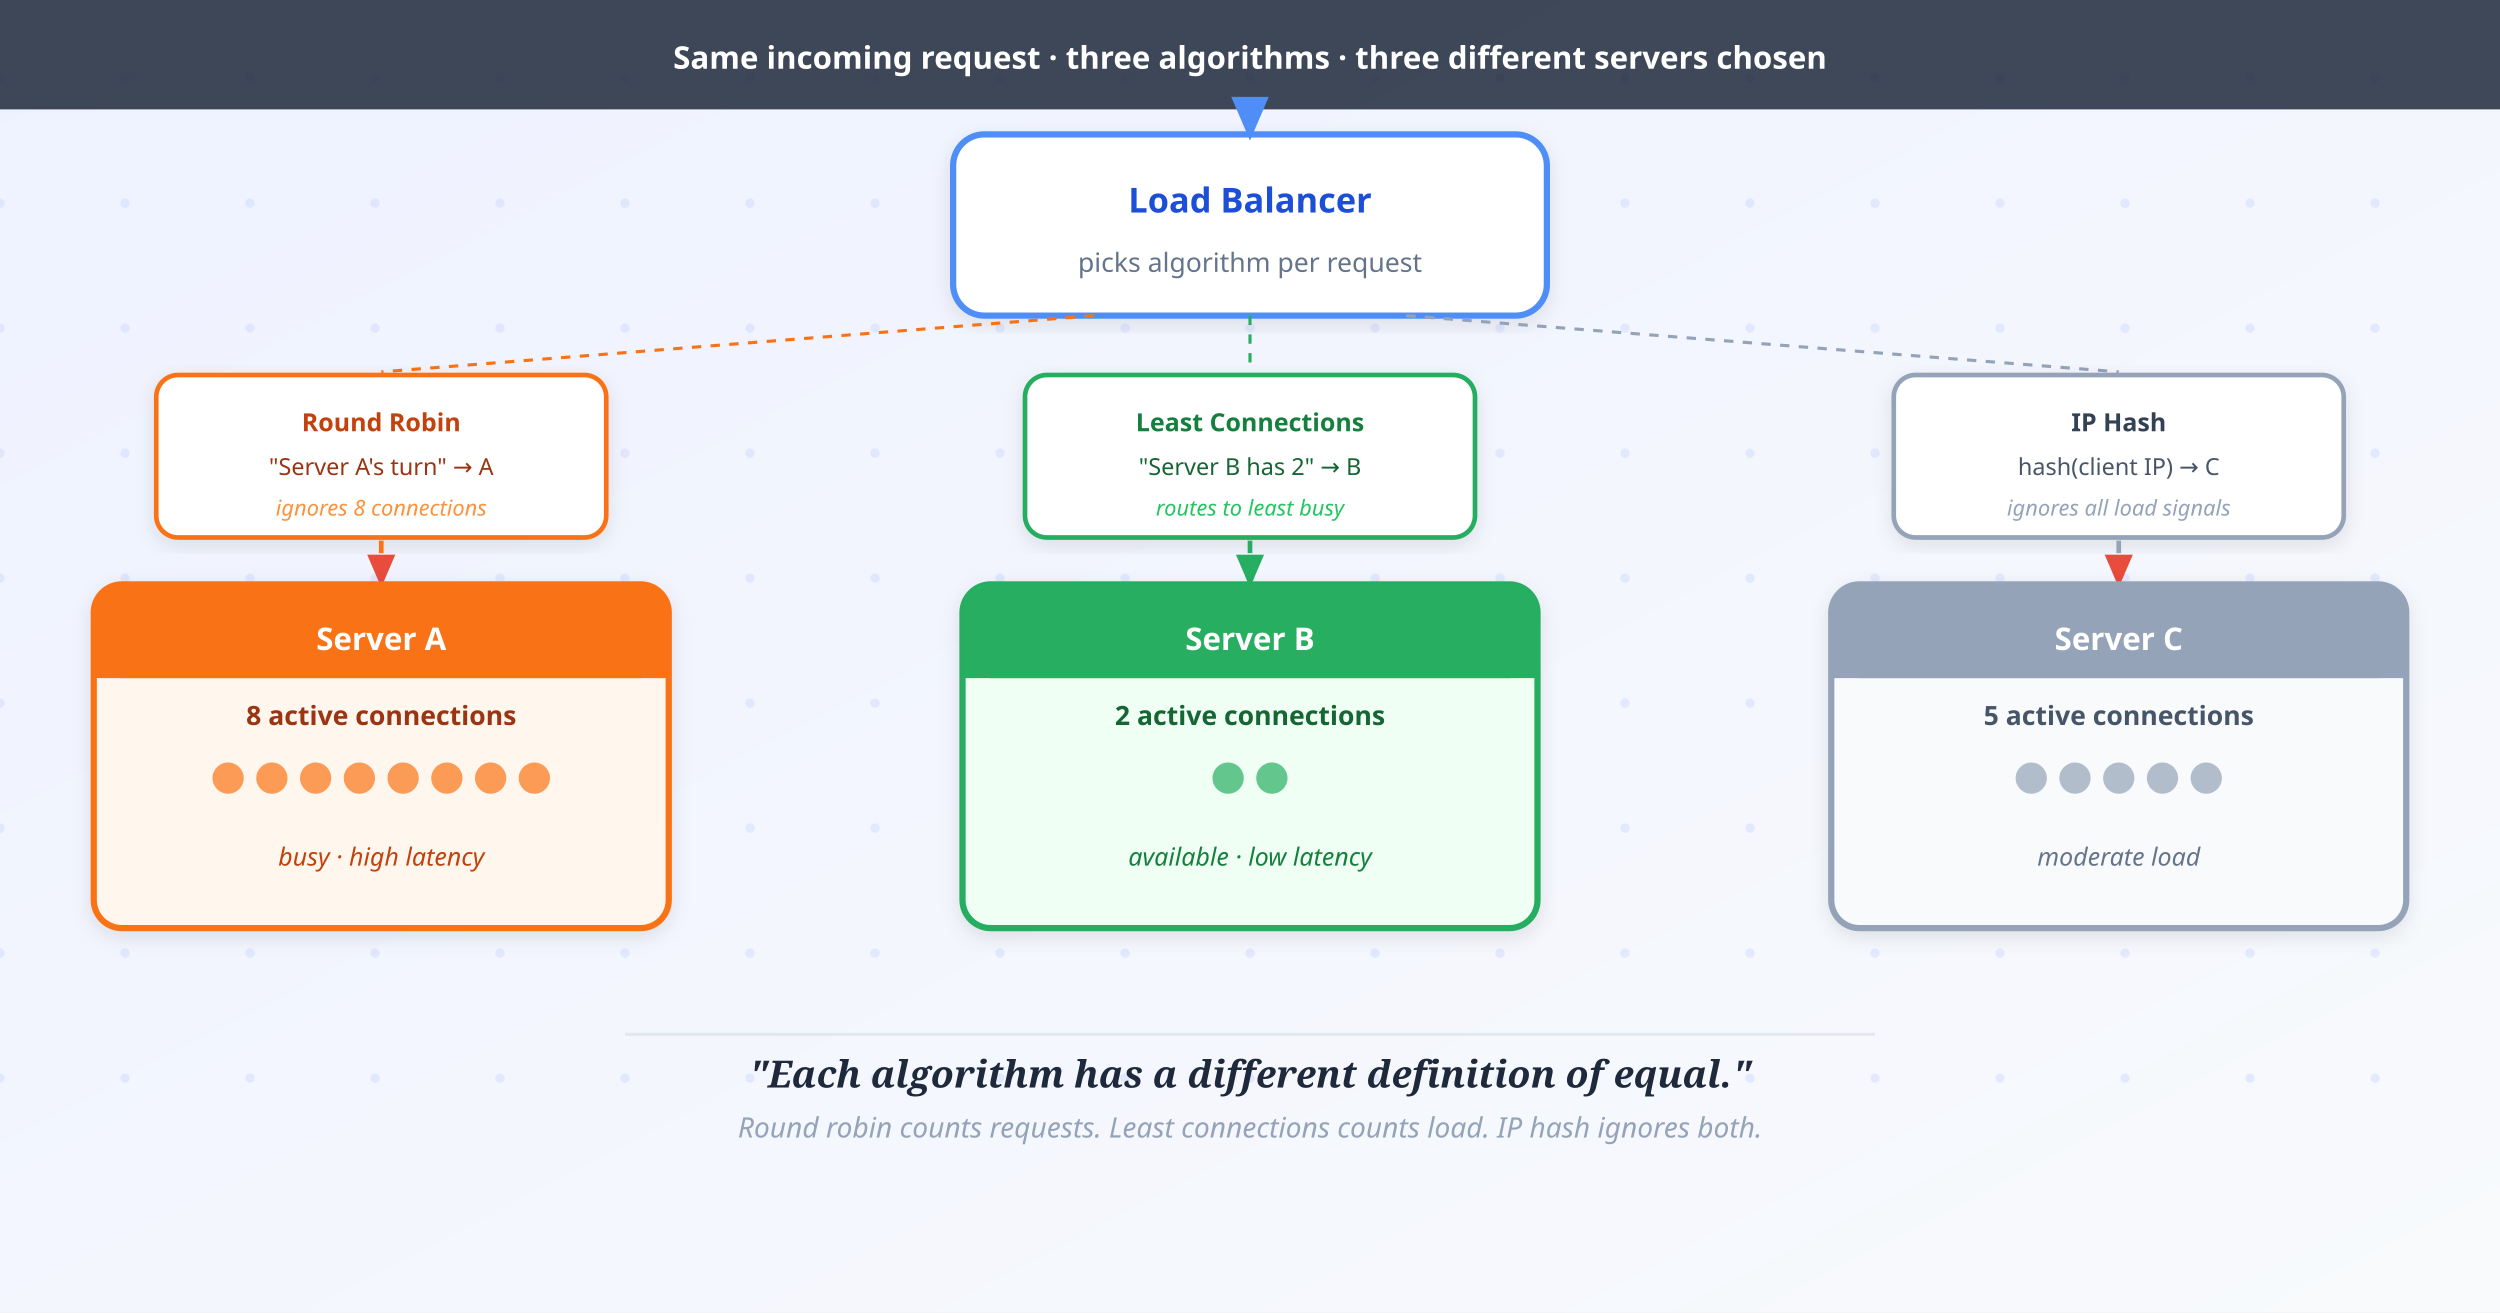
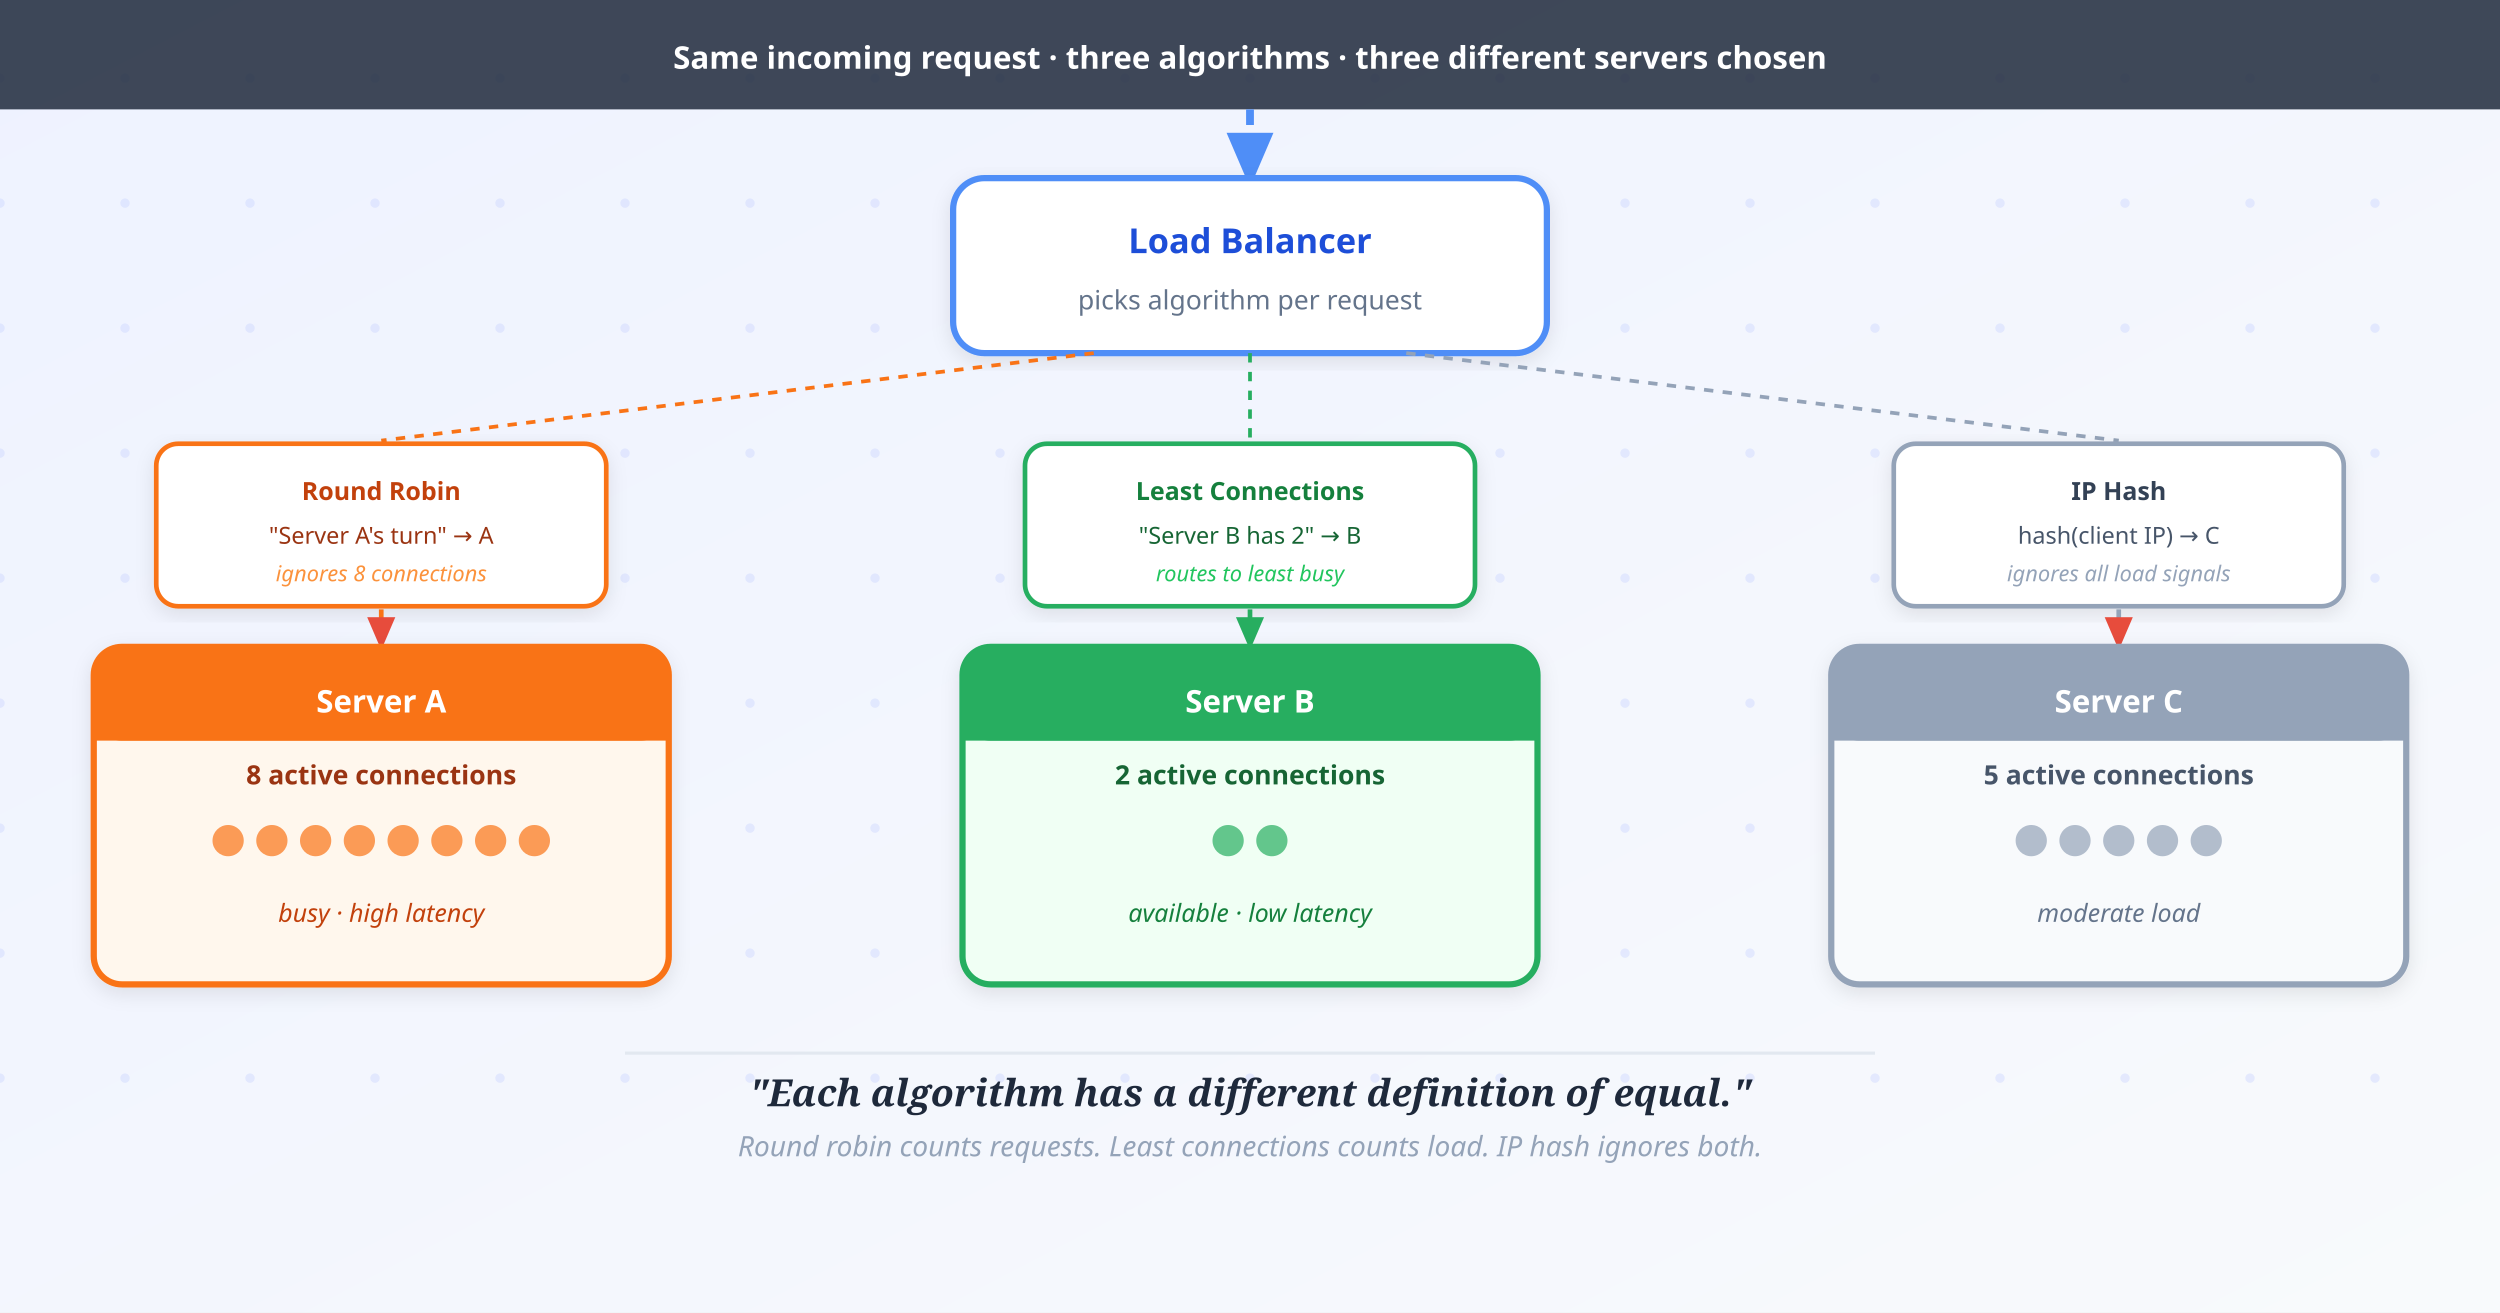
<svg xmlns="http://www.w3.org/2000/svg" width="800" height="420" viewBox="0 -25 800 420" font-family="'Segoe UI',system-ui,sans-serif">
  <defs>
    <style>
      @keyframes dash { to { stroke-dashoffset: -20; } }
      .flow { animation: dash 1.6s linear infinite; }
    </style>
    <linearGradient id="bg" x1="0" y1="0" x2="1" y2="1" gradientUnits="objectBoundingBox">
      <stop offset="0%" stop-color="#eef2ff" />
      <stop offset="100%" stop-color="#f8fafc" />
    </linearGradient>
    <filter id="shadow">
      <feDropShadow dx="0" dy="2" stdDeviation="3" flood-color="#00000018" />
    </filter>
    <marker id="mb" markerWidth="7" markerHeight="7" refX="5" refY="3" orient="auto">
      <path d="M0,0 L0,6 L7,3 z" fill="#4f8ef7" />
    </marker>
    <marker id="mg" markerWidth="7" markerHeight="7" refX="5" refY="3" orient="auto">
      <path d="M0,0 L0,6 L7,3 z" fill="#27ae60" />
    </marker>
    <marker id="mr" markerWidth="7" markerHeight="7" refX="5" refY="3" orient="auto">
      <path d="M0,0 L0,6 L7,3 z" fill="#e74c3c" />
    </marker>
  </defs>
  <rect x="0" y="-25" width="800" height="420" fill="url(#bg)" />
  <g fill="#c7d2fe" opacity="0.4">
    <g id="dc">
      <circle cx="0" cy="0" r="1.5" />
      <circle cx="0" cy="40" r="1.5" />
      <circle cx="0" cy="80" r="1.5" />
      <circle cx="0" cy="120" r="1.5" />
      <circle cx="0" cy="160" r="1.5" />
      <circle cx="0" cy="200" r="1.5" />
      <circle cx="0" cy="240" r="1.5" />
      <circle cx="0" cy="280" r="1.5" />
      <circle cx="0" cy="320" r="1.5" />
    </g>
    <use href="#dc" x="40" />
    <use href="#dc" x="80" />
    <use href="#dc" x="120" />
    <use href="#dc" x="160" />
    <use href="#dc" x="200" />
    <use href="#dc" x="240" />
    <use href="#dc" x="280" />
    <use href="#dc" x="320" />
    <use href="#dc" x="360" />
    <use href="#dc" x="400" />
    <use href="#dc" x="440" />
    <use href="#dc" x="480" />
    <use href="#dc" x="520" />
    <use href="#dc" x="560" />
    <use href="#dc" x="600" />
    <use href="#dc" x="640" />
    <use href="#dc" x="680" />
    <use href="#dc" x="720" />
    <use href="#dc" x="760" />
  </g>
  <rect x="0" y="-25" width="800" height="35" fill="#1e293b" opacity="0.85" />
  <text x="400" y="-3" text-anchor="middle" fill="white" font-size="10" font-weight="700">Same incoming request · three algorithms · three different servers chosen</text>
-   <rect x="305" y="18" width="190" height="58" rx="10" fill="white" stroke="#4f8ef7" stroke-width="2" filter="url(#shadow)" />
-   <text x="400" y="43" text-anchor="middle" fill="#1d4ed8" font-size="11" font-weight="700">Load Balancer</text>
-   <text x="400" y="62" text-anchor="middle" fill="#64748b" font-size="8.5">picks algorithm per request</text>
-   <line x1="400" y1="10" x2="400" y2="16" stroke="#4f8ef7" stroke-width="2" stroke-dasharray="4 2" class="flow" marker-end="url(#mb)" />
-   <line x1="350" y1="76" x2="122" y2="94" stroke="#f97316" stroke-width="1" stroke-dasharray="3 3" />
-   <line x1="400" y1="76" x2="400" y2="94" stroke="#27ae60" stroke-width="1" stroke-dasharray="3 3" />
-   <line x1="450" y1="76" x2="678" y2="94" stroke="#94a3b8" stroke-width="1" stroke-dasharray="3 3" />
-   <rect x="50" y="95" width="144" height="52" rx="7" fill="white" stroke="#f97316" stroke-width="1.5" filter="url(#shadow)" />
-   <text x="122" y="113" text-anchor="middle" fill="#c2410c" font-size="8" font-weight="700">Round Robin</text>
-   <text x="122" y="127" text-anchor="middle" fill="#9a3412" font-size="7.5">"Server A's turn" → A</text>
-   <text x="122" y="140" text-anchor="middle" fill="#fb923c" font-size="7" font-style="italic">ignores 8 connections</text>
-   <rect x="328" y="95" width="144" height="52" rx="7" fill="white" stroke="#27ae60" stroke-width="1.5" filter="url(#shadow)" />
-   <text x="400" y="113" text-anchor="middle" fill="#15803d" font-size="8" font-weight="700">Least Connections</text>
-   <text x="400" y="127" text-anchor="middle" fill="#166534" font-size="7.5">"Server B has 2" → B</text>
-   <text x="400" y="140" text-anchor="middle" fill="#22c55e" font-size="7" font-style="italic">routes to least busy</text>
-   <rect x="606" y="95" width="144" height="52" rx="7" fill="white" stroke="#94a3b8" stroke-width="1.5" filter="url(#shadow)" />
-   <text x="678" y="113" text-anchor="middle" fill="#334155" font-size="8" font-weight="700">IP Hash</text>
-   <text x="678" y="127" text-anchor="middle" fill="#475569" font-size="7.5">hash(client IP) → C</text>
-   <text x="678" y="140" text-anchor="middle" fill="#94a3b8" font-size="7" font-style="italic">ignores all load signals</text>
-   <line x1="122" y1="148" x2="122" y2="160" stroke="#f97316" stroke-width="1.5" stroke-dasharray="4 3" marker-end="url(#mr)" />
-   <line x1="400" y1="148" x2="400" y2="160" stroke="#27ae60" stroke-width="1.5" stroke-dasharray="4 3" marker-end="url(#mg)" />
-   <line x1="678" y1="148" x2="678" y2="160" stroke="#94a3b8" stroke-width="1.5" stroke-dasharray="4 3" marker-end="url(#mr)" />
-   <rect x="30" y="162" width="184" height="110" rx="9" fill="#fff7ed" stroke="#f97316" stroke-width="2" filter="url(#shadow)" />
-   <rect x="30" y="162" width="184" height="30" rx="9" fill="#f97316" />
-   <rect x="30" y="178" width="184" height="14" fill="#f97316" />
-   <text x="122" y="183" text-anchor="middle" fill="white" font-size="10" font-weight="700">Server A</text>
-   <text x="122" y="207" text-anchor="middle" fill="#9a3412" font-size="8.5" font-weight="600">8 active connections</text>
+   <line x1="400" y1="10" x2="400" y2="30" stroke="#4f8ef7" stroke-width="2.5" stroke-dasharray="5 3" class="flow" marker-end="url(#mb)" />
+   <rect x="305" y="32" width="190" height="56" rx="10" fill="white" stroke="#4f8ef7" stroke-width="2" filter="url(#shadow)" />
+   <text x="400" y="56" text-anchor="middle" fill="#1d4ed8" font-size="11" font-weight="700">Load Balancer</text>
+   <text x="400" y="74" text-anchor="middle" fill="#64748b" font-size="8.5">picks algorithm per request</text>
+   <line x1="350" y1="88" x2="122" y2="116" stroke="#f97316" stroke-width="1.2" stroke-dasharray="3 3" />
+   <line x1="400" y1="88" x2="400" y2="116" stroke="#27ae60" stroke-width="1.2" stroke-dasharray="3 3" />
+   <line x1="450" y1="88" x2="678" y2="116" stroke="#94a3b8" stroke-width="1.2" stroke-dasharray="3 3" />
+   <rect x="50" y="117" width="144" height="52" rx="7" fill="white" stroke="#f97316" stroke-width="1.5" filter="url(#shadow)" />
+   <text x="122" y="135" text-anchor="middle" fill="#c2410c" font-size="8" font-weight="700">Round Robin</text>
+   <text x="122" y="149" text-anchor="middle" fill="#9a3412" font-size="7.5">"Server A's turn" → A</text>
+   <text x="122" y="161" text-anchor="middle" fill="#fb923c" font-size="7" font-style="italic">ignores 8 connections</text>
+   <rect x="328" y="117" width="144" height="52" rx="7" fill="white" stroke="#27ae60" stroke-width="1.5" filter="url(#shadow)" />
+   <text x="400" y="135" text-anchor="middle" fill="#15803d" font-size="8" font-weight="700">Least Connections</text>
+   <text x="400" y="149" text-anchor="middle" fill="#166534" font-size="7.5">"Server B has 2" → B</text>
+   <text x="400" y="161" text-anchor="middle" fill="#22c55e" font-size="7" font-style="italic">routes to least busy</text>
+   <rect x="606" y="117" width="144" height="52" rx="7" fill="white" stroke="#94a3b8" stroke-width="1.5" filter="url(#shadow)" />
+   <text x="678" y="135" text-anchor="middle" fill="#334155" font-size="8" font-weight="700">IP Hash</text>
+   <text x="678" y="149" text-anchor="middle" fill="#475569" font-size="7.5">hash(client IP) → C</text>
+   <text x="678" y="161" text-anchor="middle" fill="#94a3b8" font-size="7" font-style="italic">ignores all load signals</text>
+   <line x1="122" y1="170" x2="122" y2="180" stroke="#f97316" stroke-width="1.5" stroke-dasharray="4 3" marker-end="url(#mr)" />
+   <line x1="400" y1="170" x2="400" y2="180" stroke="#27ae60" stroke-width="1.5" stroke-dasharray="4 3" marker-end="url(#mg)" />
+   <line x1="678" y1="170" x2="678" y2="180" stroke="#94a3b8" stroke-width="1.5" stroke-dasharray="4 3" marker-end="url(#mr)" />
+   <rect x="30" y="182" width="184" height="108" rx="9" fill="#fff7ed" stroke="#f97316" stroke-width="2" filter="url(#shadow)" />
+   <rect x="30" y="182" width="184" height="30" rx="9" fill="#f97316" />
+   <rect x="30" y="198" width="184" height="14" fill="#f97316" />
+   <text x="122" y="203" text-anchor="middle" fill="white" font-size="10" font-weight="700">Server A</text>
+   <text x="122" y="226" text-anchor="middle" fill="#9a3412" font-size="8.5" font-weight="600">8 active connections</text>
  <g fill="#f97316" opacity="0.7">
-     <circle cx="73" cy="224" r="5" />
-     <circle cx="87" cy="224" r="5" />
-     <circle cx="101" cy="224" r="5" />
-     <circle cx="115" cy="224" r="5" />
-     <circle cx="129" cy="224" r="5" />
-     <circle cx="143" cy="224" r="5" />
-     <circle cx="157" cy="224" r="5" />
-     <circle cx="171" cy="224" r="5" />
+     <circle cx="73" cy="244" r="5" />
+     <circle cx="87" cy="244" r="5" />
+     <circle cx="101" cy="244" r="5" />
+     <circle cx="115" cy="244" r="5" />
+     <circle cx="129" cy="244" r="5" />
+     <circle cx="143" cy="244" r="5" />
+     <circle cx="157" cy="244" r="5" />
+     <circle cx="171" cy="244" r="5" />
  </g>
-   <text x="122" y="252" text-anchor="middle" fill="#c2410c" font-size="8" font-style="italic">busy · high latency</text>
-   <rect x="308" y="162" width="184" height="110" rx="9" fill="#f0fff4" stroke="#27ae60" stroke-width="2" filter="url(#shadow)" />
-   <rect x="308" y="162" width="184" height="30" rx="9" fill="#27ae60" />
-   <rect x="308" y="178" width="184" height="14" fill="#27ae60" />
-   <text x="400" y="183" text-anchor="middle" fill="white" font-size="10" font-weight="700">Server B</text>
-   <text x="400" y="207" text-anchor="middle" fill="#166534" font-size="8.5" font-weight="600">2 active connections</text>
+   <text x="122" y="270" text-anchor="middle" fill="#c2410c" font-size="8" font-style="italic">busy · high latency</text>
+   <rect x="308" y="182" width="184" height="108" rx="9" fill="#f0fff4" stroke="#27ae60" stroke-width="2" filter="url(#shadow)" />
+   <rect x="308" y="182" width="184" height="30" rx="9" fill="#27ae60" />
+   <rect x="308" y="198" width="184" height="14" fill="#27ae60" />
+   <text x="400" y="203" text-anchor="middle" fill="white" font-size="10" font-weight="700">Server B</text>
+   <text x="400" y="226" text-anchor="middle" fill="#166534" font-size="8.5" font-weight="600">2 active connections</text>
  <g fill="#27ae60" opacity="0.7">
-     <circle cx="393" cy="224" r="5" />
-     <circle cx="407" cy="224" r="5" />
+     <circle cx="393" cy="244" r="5" />
+     <circle cx="407" cy="244" r="5" />
  </g>
-   <text x="400" y="252" text-anchor="middle" fill="#15803d" font-size="8" font-style="italic">available · low latency</text>
-   <rect x="586" y="162" width="184" height="110" rx="9" fill="#f8fafc" stroke="#94a3b8" stroke-width="2" filter="url(#shadow)" />
-   <rect x="586" y="162" width="184" height="30" rx="9" fill="#94a3b8" />
-   <rect x="586" y="178" width="184" height="14" fill="#94a3b8" />
-   <text x="678" y="183" text-anchor="middle" fill="white" font-size="10" font-weight="700">Server C</text>
-   <text x="678" y="207" text-anchor="middle" fill="#475569" font-size="8.5" font-weight="600">5 active connections</text>
+   <text x="400" y="270" text-anchor="middle" fill="#15803d" font-size="8" font-style="italic">available · low latency</text>
+   <rect x="586" y="182" width="184" height="108" rx="9" fill="#f8fafc" stroke="#94a3b8" stroke-width="2" filter="url(#shadow)" />
+   <rect x="586" y="182" width="184" height="30" rx="9" fill="#94a3b8" />
+   <rect x="586" y="198" width="184" height="14" fill="#94a3b8" />
+   <text x="678" y="203" text-anchor="middle" fill="white" font-size="10" font-weight="700">Server C</text>
+   <text x="678" y="226" text-anchor="middle" fill="#475569" font-size="8.5" font-weight="600">5 active connections</text>
  <g fill="#94a3b8" opacity="0.7">
-     <circle cx="650" cy="224" r="5" />
-     <circle cx="664" cy="224" r="5" />
-     <circle cx="678" cy="224" r="5" />
-     <circle cx="692" cy="224" r="5" />
-     <circle cx="706" cy="224" r="5" />
+     <circle cx="650" cy="244" r="5" />
+     <circle cx="664" cy="244" r="5" />
+     <circle cx="678" cy="244" r="5" />
+     <circle cx="692" cy="244" r="5" />
+     <circle cx="706" cy="244" r="5" />
  </g>
-   <text x="678" y="252" text-anchor="middle" fill="#64748b" font-size="8" font-style="italic">moderate load</text>
-   <line x1="200" y1="306" x2="600" y2="306" stroke="#e2e8f0" stroke-width="1" />
-   <text x="400" y="323" text-anchor="middle" fill="#1e293b" font-size="12" font-weight="700" font-family="Georgia,serif" font-style="italic">"Each algorithm has a different definition of equal."</text>
-   <text x="400" y="339" text-anchor="middle" fill="#94a3b8" font-size="9" font-style="italic">Round robin counts requests. Least connections counts load. IP hash ignores both.</text>
+   <text x="678" y="270" text-anchor="middle" fill="#64748b" font-size="8" font-style="italic">moderate load</text>
+   <line x1="200" y1="312" x2="600" y2="312" stroke="#e2e8f0" stroke-width="1" />
+   <text x="400" y="329" text-anchor="middle" fill="#1e293b" font-size="12" font-weight="700" font-family="Georgia,serif" font-style="italic">"Each algorithm has a different definition of equal."</text>
+   <text x="400" y="345" text-anchor="middle" fill="#94a3b8" font-size="9" font-style="italic">Round robin counts requests. Least connections counts load. IP hash ignores both.</text>
</svg>
